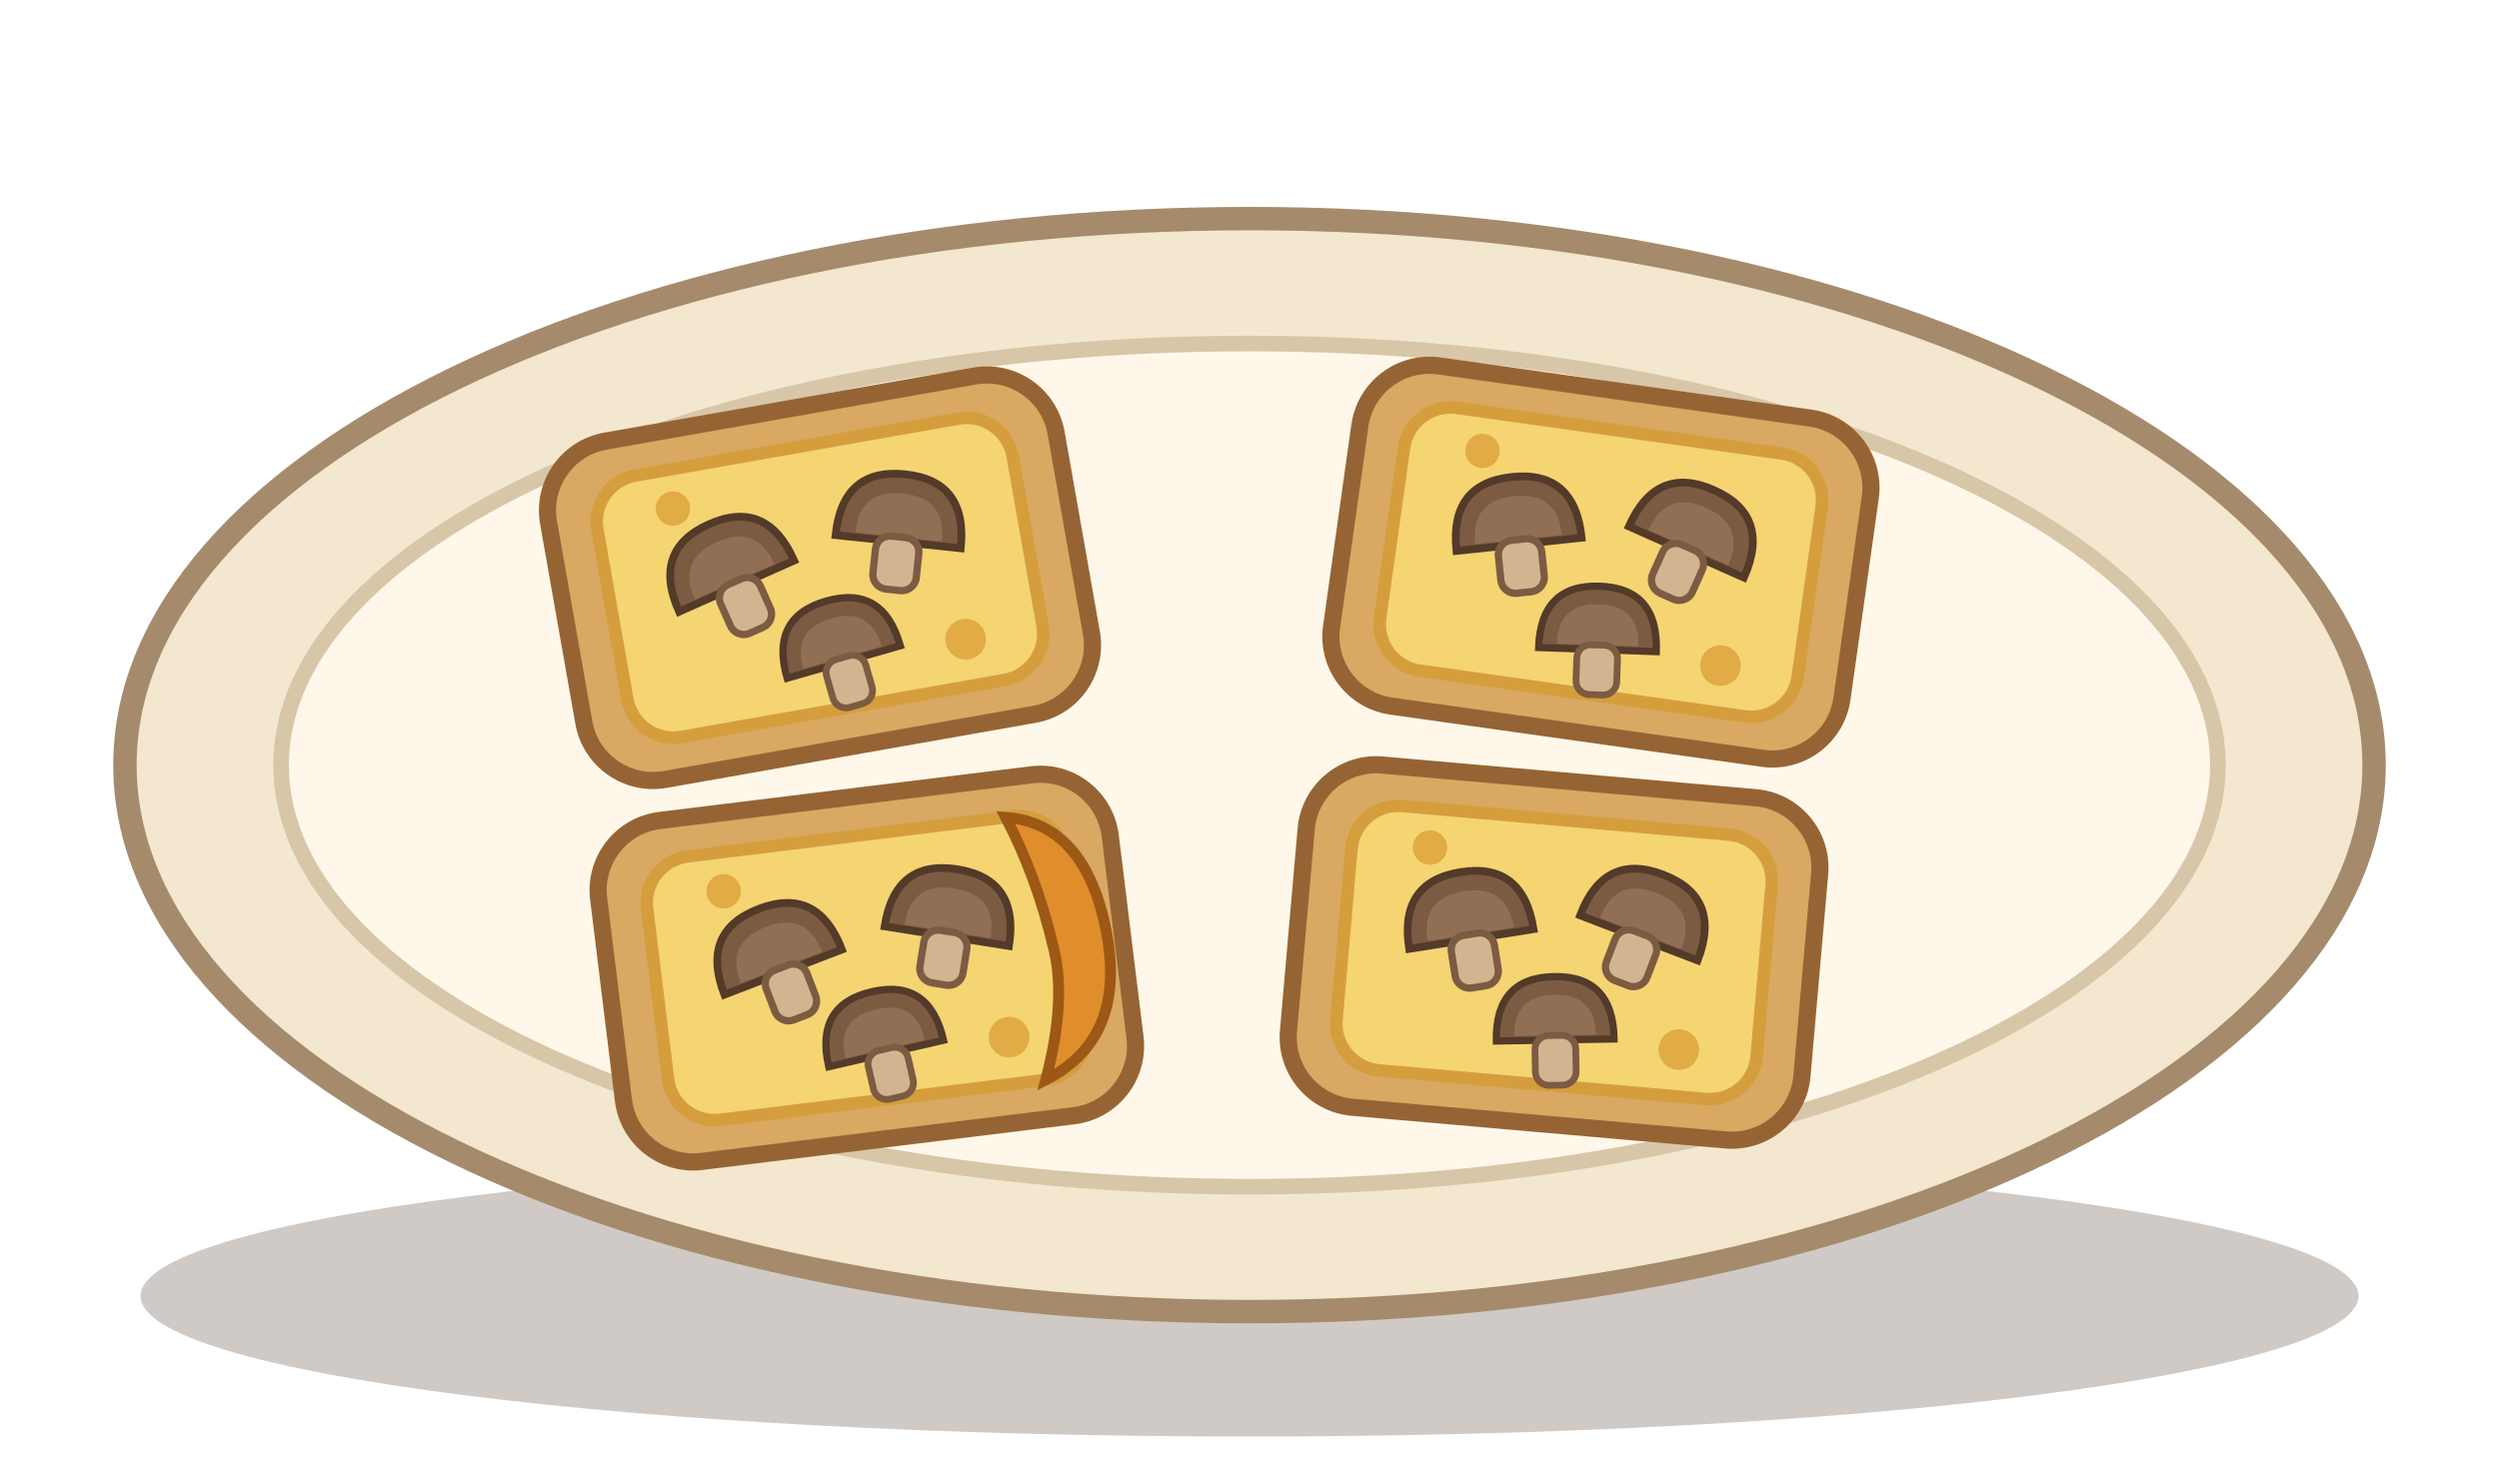
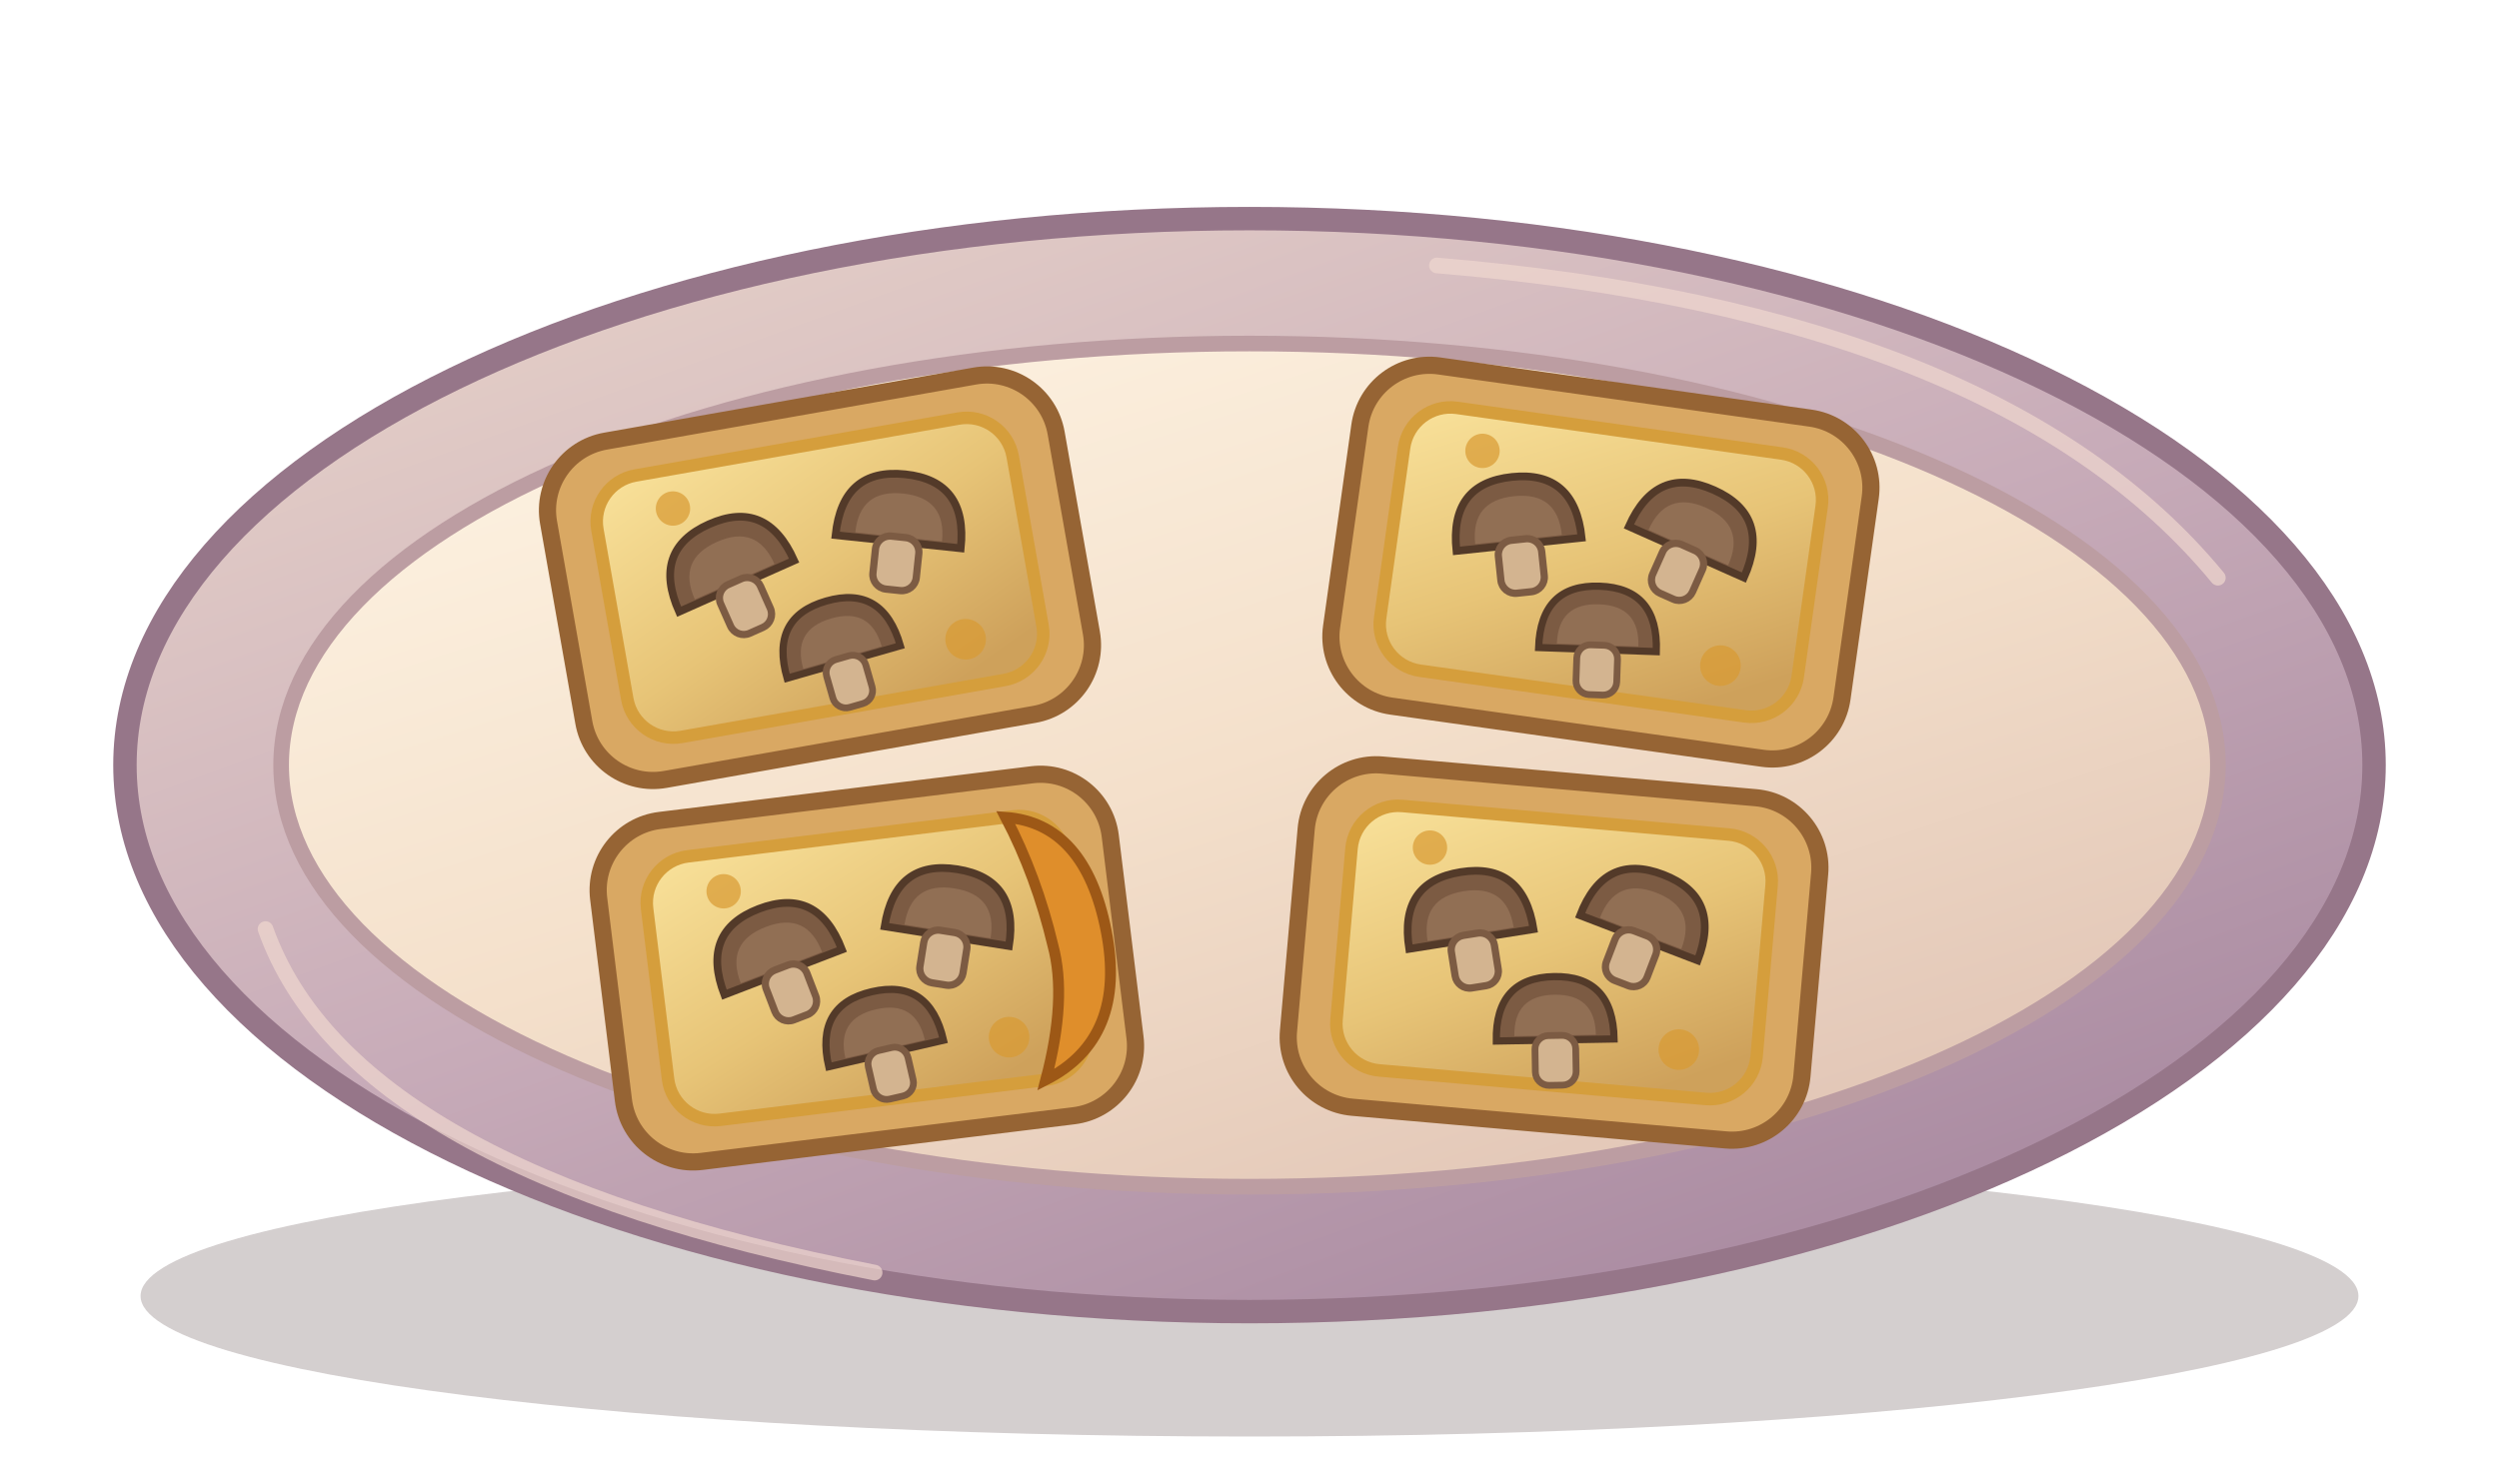
- <svg xmlns="http://www.w3.org/2000/svg" viewBox="0 0 320 190" role="img" aria-label="Четыре открытые запечённые порции: mushroom">
-   <ellipse cx="160" cy="166" rx="142" ry="18" fill="#3a2212" opacity=".24" />
-   <ellipse cx="160" cy="98" rx="144" ry="70" fill="#f3e7cf" stroke="#a58b6b" stroke-width="3" />
-   <ellipse cx="160" cy="98" rx="124" ry="54" fill="#fff8ea" stroke="#d8c6a8" stroke-width="2" />
+ <svg xmlns="http://www.w3.org/2000/svg" class="supper-art" data-stage="cooked" viewBox="0 0 320 190" role="img" aria-label="Четыре открытые запечённые порции: mushroom">
+   <defs>
+     <linearGradient id="cooked-open-mushroom-rim" x2=".75" y2="1">
+       <stop stop-color="#ecd8cb" />
+       <stop offset=".55" stop-color="#c8acb9" />
+       <stop offset="1" stop-color="#a889a0" />
+     </linearGradient>
+     <linearGradient id="cooked-open-mushroom-glaze" x2=".75" y2="1">
+       <stop stop-color="#fff6e6" />
+       <stop offset=".55" stop-color="#f4e0cb" />
+       <stop offset="1" stop-color="#e1c5b6" />
+     </linearGradient>
+     <linearGradient id="cooked-open-mushroom-cheese" x2=".75" y2="1">
+       <stop stop-color="#f9e29b" />
+       <stop offset=".55" stop-color="#e7c477" />
+       <stop offset="1" stop-color="#cea15b" />
+     </linearGradient>
+   </defs>
+   <ellipse cx="160" cy="166" rx="142" ry="18" fill="#4b3536" opacity=".24" />
+   <ellipse cx="160" cy="98" rx="144" ry="70" fill="url(#cooked-open-mushroom-rim)" stroke="#967689" stroke-width="3" />
+   <path d="M34 119q11 31 78 44m72-129q72 6 100 40" fill="none" stroke="#f0d7ce" stroke-width="2" stroke-linecap="round" opacity=".7" />
+   <ellipse cx="160" cy="98" rx="124" ry="54" fill="url(#cooked-open-mushroom-glaze)" stroke="#bc9da2" stroke-width="2" />
  <g transform="translate(70 48) rotate(-10 35 26)">
    <rect x="2" y="4" width="66" height="44" rx="9" fill="#d9a863" stroke="#966434" stroke-width="2.2" />
-     <rect x="8" y="9" width="54" height="34" rx="6" fill="#f5d472" stroke="#d59e3c" stroke-width="1.6" />
+     <rect x="8" y="9" width="54" height="34" rx="6" fill="url(#cooked-open-mushroom-cheese)" stroke="#d59e3c" stroke-width="1.6" />
    <circle cx="18" cy="14" r="2.2" fill="#d99a32" opacity=".7" />
    <circle cx="52" cy="37" r="2.6" fill="#d99a32" opacity=".7" />
    <g transform="translate(24 24) rotate(-14) scale(0.62)">
      <path d="M-13 2q0-14 13-14t13 14z" fill="#7c5b43" stroke="#533a29" stroke-width="1.6" />
      <path d="M-9 1q0-9 9-9t9 9z" fill="#9c795e" opacity=".65" />
      <rect x="-4.5" y="1" width="9" height="11" rx="3" fill="#d3b490" stroke="#7c5b43" stroke-width="1.5" />
    </g>
    <g transform="translate(46 22) rotate(16) scale(0.62)">
      <path d="M-13 2q0-14 13-14t13 14z" fill="#7c5b43" stroke="#533a29" stroke-width="1.6" />
      <path d="M-9 1q0-9 9-9t9 9z" fill="#9c795e" opacity=".65" />
      <rect x="-4.5" y="1" width="9" height="11" rx="3" fill="#d3b490" stroke="#7c5b43" stroke-width="1.5" />
    </g>
    <g transform="translate(36 36) rotate(-6) scale(0.58)">
      <path d="M-13 2q0-14 13-14t13 14z" fill="#7c5b43" stroke="#533a29" stroke-width="1.6" />
      <path d="M-9 1q0-9 9-9t9 9z" fill="#9c795e" opacity=".65" />
      <rect x="-4.5" y="1" width="9" height="11" rx="3" fill="#d3b490" stroke="#7c5b43" stroke-width="1.5" />
    </g>
  </g>
  <g transform="translate(170 46) rotate(8 35 26)">
    <rect x="2" y="4" width="66" height="44" rx="9" fill="#d9a863" stroke="#966434" stroke-width="2.2" />
-     <rect x="8" y="9" width="54" height="34" rx="6" fill="#f5d472" stroke="#d59e3c" stroke-width="1.6" />
+     <rect x="8" y="9" width="54" height="34" rx="6" fill="url(#cooked-open-mushroom-cheese)" stroke="#d59e3c" stroke-width="1.6" />
    <circle cx="18" cy="14" r="2.2" fill="#d99a32" opacity=".7" />
    <circle cx="52" cy="37" r="2.6" fill="#d99a32" opacity=".7" />
    <g transform="translate(24 24) rotate(-14) scale(0.62)">
      <path d="M-13 2q0-14 13-14t13 14z" fill="#7c5b43" stroke="#533a29" stroke-width="1.6" />
      <path d="M-9 1q0-9 9-9t9 9z" fill="#9c795e" opacity=".65" />
      <rect x="-4.5" y="1" width="9" height="11" rx="3" fill="#d3b490" stroke="#7c5b43" stroke-width="1.5" />
    </g>
    <g transform="translate(46 22) rotate(16) scale(0.62)">
      <path d="M-13 2q0-14 13-14t13 14z" fill="#7c5b43" stroke="#533a29" stroke-width="1.6" />
      <path d="M-9 1q0-9 9-9t9 9z" fill="#9c795e" opacity=".65" />
      <rect x="-4.5" y="1" width="9" height="11" rx="3" fill="#d3b490" stroke="#7c5b43" stroke-width="1.5" />
    </g>
    <g transform="translate(36 36) rotate(-6) scale(0.58)">
      <path d="M-13 2q0-14 13-14t13 14z" fill="#7c5b43" stroke="#533a29" stroke-width="1.6" />
      <path d="M-9 1q0-9 9-9t9 9z" fill="#9c795e" opacity=".65" />
      <rect x="-4.5" y="1" width="9" height="11" rx="3" fill="#d3b490" stroke="#7c5b43" stroke-width="1.5" />
    </g>
  </g>
  <g transform="translate(164 96) rotate(5 35 26)">
    <rect x="2" y="4" width="66" height="44" rx="9" fill="#d9a863" stroke="#966434" stroke-width="2.2" />
-     <rect x="8" y="9" width="54" height="34" rx="6" fill="#f5d472" stroke="#d59e3c" stroke-width="1.6" />
+     <rect x="8" y="9" width="54" height="34" rx="6" fill="url(#cooked-open-mushroom-cheese)" stroke="#d59e3c" stroke-width="1.6" />
    <circle cx="18" cy="14" r="2.2" fill="#d99a32" opacity=".7" />
    <circle cx="52" cy="37" r="2.6" fill="#d99a32" opacity=".7" />
    <g transform="translate(24 24) rotate(-14) scale(0.62)">
      <path d="M-13 2q0-14 13-14t13 14z" fill="#7c5b43" stroke="#533a29" stroke-width="1.6" />
      <path d="M-9 1q0-9 9-9t9 9z" fill="#9c795e" opacity=".65" />
      <rect x="-4.5" y="1" width="9" height="11" rx="3" fill="#d3b490" stroke="#7c5b43" stroke-width="1.5" />
    </g>
    <g transform="translate(46 22) rotate(16) scale(0.62)">
      <path d="M-13 2q0-14 13-14t13 14z" fill="#7c5b43" stroke="#533a29" stroke-width="1.6" />
      <path d="M-9 1q0-9 9-9t9 9z" fill="#9c795e" opacity=".65" />
      <rect x="-4.5" y="1" width="9" height="11" rx="3" fill="#d3b490" stroke="#7c5b43" stroke-width="1.5" />
    </g>
    <g transform="translate(36 36) rotate(-6) scale(0.58)">
      <path d="M-13 2q0-14 13-14t13 14z" fill="#7c5b43" stroke="#533a29" stroke-width="1.6" />
      <path d="M-9 1q0-9 9-9t9 9z" fill="#9c795e" opacity=".65" />
      <rect x="-4.5" y="1" width="9" height="11" rx="3" fill="#d3b490" stroke="#7c5b43" stroke-width="1.5" />
    </g>
  </g>
  <g transform="translate(76 98) rotate(-7 35 26)">
    <rect x="2" y="4" width="66" height="44" rx="9" fill="#d9a863" stroke="#966434" stroke-width="2.2" />
-     <rect x="8" y="9" width="54" height="34" rx="6" fill="#f5d472" stroke="#d59e3c" stroke-width="1.6" />
+     <rect x="8" y="9" width="54" height="34" rx="6" fill="url(#cooked-open-mushroom-cheese)" stroke="#d59e3c" stroke-width="1.6" />
    <path d="M55 9q10 2 11 16q1 14-10 18q4-10 3-17q-1-9-4-17z" fill="#df8e2b" stroke="#9d5816" stroke-width="1.4" />
    <circle cx="18" cy="14" r="2.2" fill="#d99a32" opacity=".7" />
    <circle cx="52" cy="37" r="2.6" fill="#d99a32" opacity=".7" />
    <g transform="translate(24 24) rotate(-14) scale(0.62)">
      <path d="M-13 2q0-14 13-14t13 14z" fill="#7c5b43" stroke="#533a29" stroke-width="1.6" />
      <path d="M-9 1q0-9 9-9t9 9z" fill="#9c795e" opacity=".65" />
      <rect x="-4.5" y="1" width="9" height="11" rx="3" fill="#d3b490" stroke="#7c5b43" stroke-width="1.5" />
    </g>
    <g transform="translate(46 22) rotate(16) scale(0.62)">
      <path d="M-13 2q0-14 13-14t13 14z" fill="#7c5b43" stroke="#533a29" stroke-width="1.6" />
      <path d="M-9 1q0-9 9-9t9 9z" fill="#9c795e" opacity=".65" />
      <rect x="-4.5" y="1" width="9" height="11" rx="3" fill="#d3b490" stroke="#7c5b43" stroke-width="1.5" />
    </g>
    <g transform="translate(36 36) rotate(-6) scale(0.58)">
      <path d="M-13 2q0-14 13-14t13 14z" fill="#7c5b43" stroke="#533a29" stroke-width="1.6" />
      <path d="M-9 1q0-9 9-9t9 9z" fill="#9c795e" opacity=".65" />
      <rect x="-4.5" y="1" width="9" height="11" rx="3" fill="#d3b490" stroke="#7c5b43" stroke-width="1.5" />
    </g>
  </g>
</svg>
